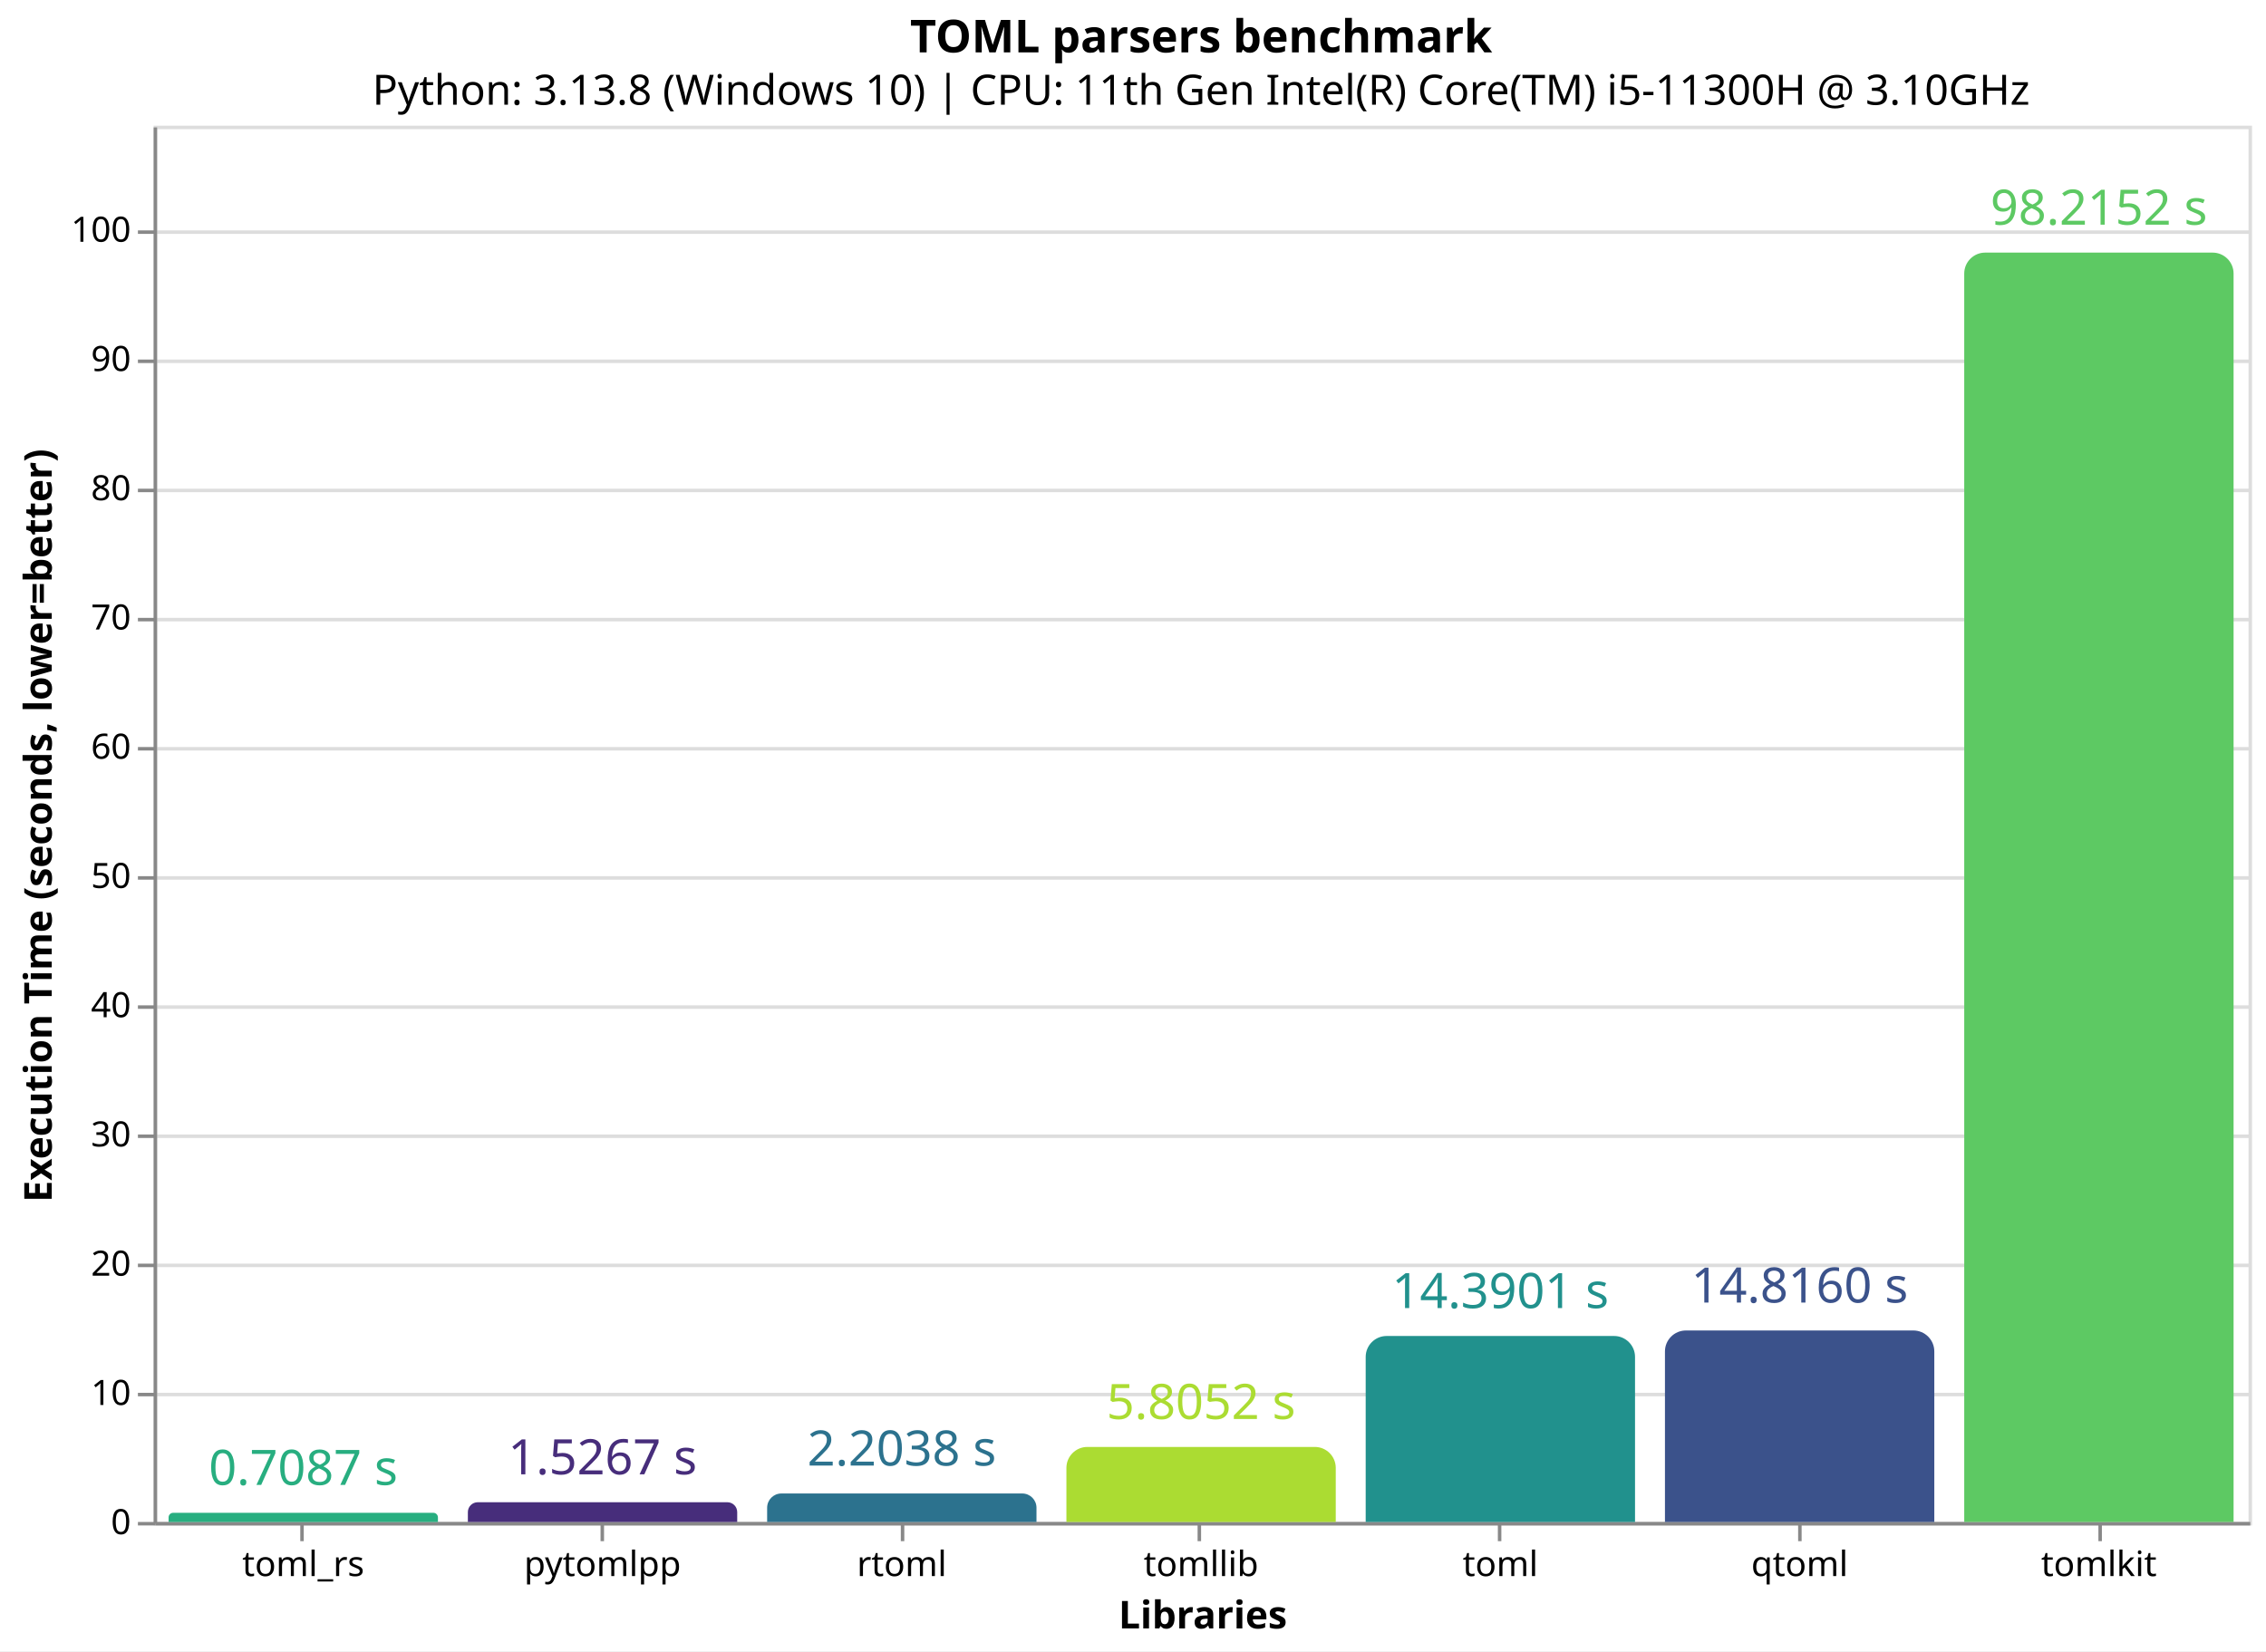
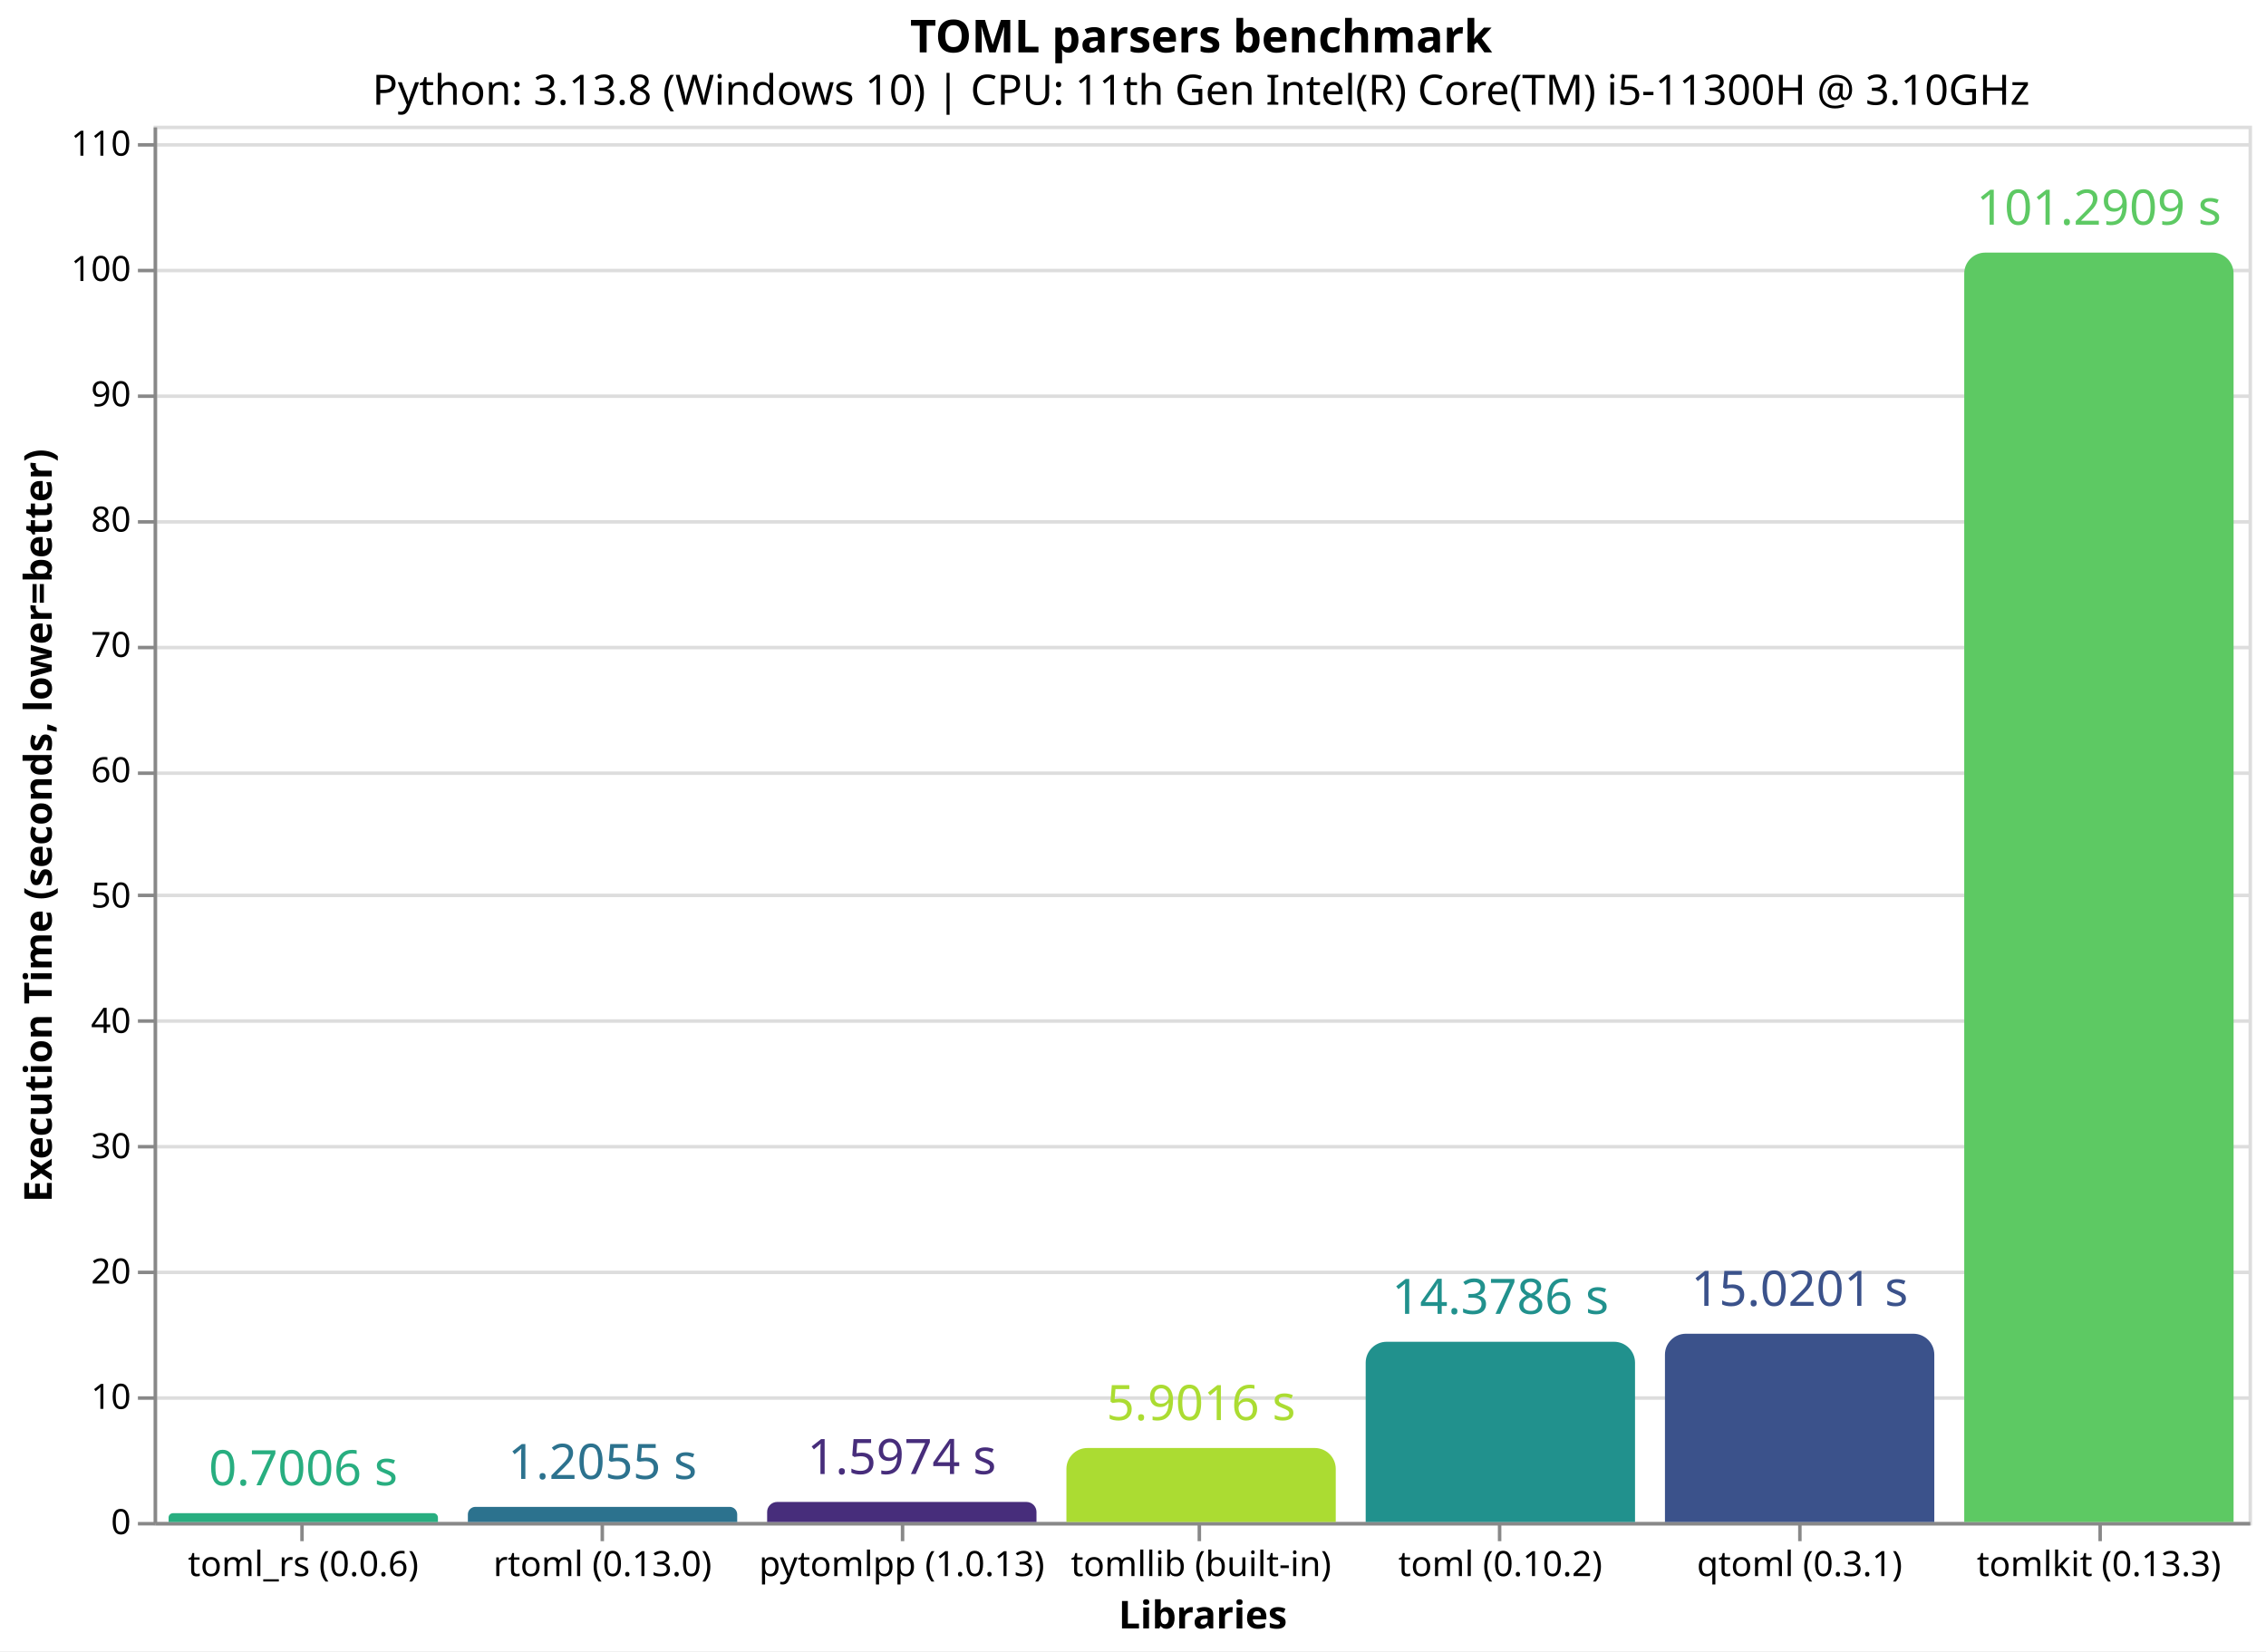
<svg xmlns="http://www.w3.org/2000/svg" version="1.1" class="marks" width="649" height="473" viewBox="0 0 649 473">
  <rect width="649" height="473" fill="white" />
  <g fill="none" stroke-miterlimit="10" transform="translate(44,36)">
    <g class="mark-group role-frame root" role="graphics-object" aria-roledescription="group mark container">
      <g transform="translate(0,0)">
        <path class="background" aria-hidden="true" d="M0.5,0.5h600v400h-600Z" stroke="#ddd" />
        <g>
          <g class="mark-group role-axis" aria-hidden="true">
            <g transform="translate(0.5,0.5)">
              <path class="background" aria-hidden="true" d="M0,0h0v0h0Z" pointer-events="none" />
              <g>
                <g class="mark-rule role-axis-grid" pointer-events="none">
                  <line transform="translate(0,400)" x2="600" y2="0" stroke="#ddd" stroke-width="1" opacity="1" />
-                   <line transform="translate(0,363)" x2="600" y2="0" stroke="#ddd" stroke-width="1" opacity="1" />
-                   <line transform="translate(0,326)" x2="600" y2="0" stroke="#ddd" stroke-width="1" opacity="1" />
-                   <line transform="translate(0,289)" x2="600" y2="0" stroke="#ddd" stroke-width="1" opacity="1" />
-                   <line transform="translate(0,252)" x2="600" y2="0" stroke="#ddd" stroke-width="1" opacity="1" />
-                   <line transform="translate(0,215)" x2="600" y2="0" stroke="#ddd" stroke-width="1" opacity="1" />
-                   <line transform="translate(0,178)" x2="600" y2="0" stroke="#ddd" stroke-width="1" opacity="1" />
-                   <line transform="translate(0,141)" x2="600" y2="0" stroke="#ddd" stroke-width="1" opacity="1" />
-                   <line transform="translate(0,104)" x2="600" y2="0" stroke="#ddd" stroke-width="1" opacity="1" />
-                   <line transform="translate(0,67)" x2="600" y2="0" stroke="#ddd" stroke-width="1" opacity="1" />
-                   <line transform="translate(0,30)" x2="600" y2="0" stroke="#ddd" stroke-width="1" opacity="1" />
-                 </g>
-               </g>
-               <path class="foreground" aria-hidden="true" d="" pointer-events="none" display="none" />
-             </g>
-           </g>
-           <g class="mark-group role-axis" role="graphics-symbol" aria-roledescription="axis" aria-label="X-axis titled 'Libraries' for a discrete scale with 7 values: toml_rs, pytomlpp, rtoml, tomllib, toml, qtoml, tomlkit">
+                   <line transform="translate(0,364)" x2="600" y2="0" stroke="#ddd" stroke-width="1" opacity="1" />
+                   <line transform="translate(0,328)" x2="600" y2="0" stroke="#ddd" stroke-width="1" opacity="1" />
+                   <line transform="translate(0,292)" x2="600" y2="0" stroke="#ddd" stroke-width="1" opacity="1" />
+                   <line transform="translate(0,256)" x2="600" y2="0" stroke="#ddd" stroke-width="1" opacity="1" />
+                   <line transform="translate(0,220)" x2="600" y2="0" stroke="#ddd" stroke-width="1" opacity="1" />
+                   <line transform="translate(0,185)" x2="600" y2="0" stroke="#ddd" stroke-width="1" opacity="1" />
+                   <line transform="translate(0,149)" x2="600" y2="0" stroke="#ddd" stroke-width="1" opacity="1" />
+                   <line transform="translate(0,113)" x2="600" y2="0" stroke="#ddd" stroke-width="1" opacity="1" />
+                   <line transform="translate(0,77)" x2="600" y2="0" stroke="#ddd" stroke-width="1" opacity="1" />
+                   <line transform="translate(0,41)" x2="600" y2="0" stroke="#ddd" stroke-width="1" opacity="1" />
+                   <line transform="translate(0,5)" x2="600" y2="0" stroke="#ddd" stroke-width="1" opacity="1" />
+                 </g>
+               </g>
+               <path class="foreground" aria-hidden="true" d="" pointer-events="none" display="none" />
+             </g>
+           </g>
+           <g class="mark-group role-axis" role="graphics-symbol" aria-roledescription="axis" aria-label="X-axis titled 'Libraries' for a discrete scale with 7 values: toml_rs (0.0.6), rtoml (0.13.0), pytomlpp (1.0.13), tomllib (built-in), toml (0.10.2), qtoml (0.3.1), tomlkit (0.13.3)">
            <g transform="translate(0.5,400.5)">
              <path class="background" aria-hidden="true" d="M0,0h0v0h0Z" pointer-events="none" />
              <g>
                <g class="mark-rule role-axis-tick" pointer-events="none">
                  <line transform="translate(42,0)" x2="0" y2="5" stroke="#888" stroke-width="1" opacity="1" />
                  <line transform="translate(128,0)" x2="0" y2="5" stroke="#888" stroke-width="1" opacity="1" />
                  <line transform="translate(214,0)" x2="0" y2="5" stroke="#888" stroke-width="1" opacity="1" />
                  <line transform="translate(299,0)" x2="0" y2="5" stroke="#888" stroke-width="1" opacity="1" />
                  <line transform="translate(385,0)" x2="0" y2="5" stroke="#888" stroke-width="1" opacity="1" />
                  <line transform="translate(471,0)" x2="0" y2="5" stroke="#888" stroke-width="1" opacity="1" />
                  <line transform="translate(557,0)" x2="0" y2="5" stroke="#888" stroke-width="1" opacity="1" />
                </g>
                <g class="mark-text role-axis-label" pointer-events="none">
-                   <text text-anchor="middle" transform="translate(42.35714,15)" font-family="sans-serif" font-size="10px" fill="#000" opacity="1">toml_rs</text>
-                   <text text-anchor="middle" transform="translate(128.0714,15)" font-family="sans-serif" font-size="10px" fill="#000" opacity="1">pytomlpp</text>
-                   <text text-anchor="middle" transform="translate(213.7857,15)" font-family="sans-serif" font-size="10px" fill="#000" opacity="1">rtoml</text>
-                   <text text-anchor="middle" transform="translate(299.5,15)" font-family="sans-serif" font-size="10px" fill="#000" opacity="1">tomllib</text>
-                   <text text-anchor="middle" transform="translate(385.2143,15)" font-family="sans-serif" font-size="10px" fill="#000" opacity="1">toml</text>
-                   <text text-anchor="middle" transform="translate(470.9286,15)" font-family="sans-serif" font-size="10px" fill="#000" opacity="1">qtoml</text>
-                   <text text-anchor="middle" transform="translate(556.6429,15)" font-family="sans-serif" font-size="10px" fill="#000" opacity="1">tomlkit</text>
+                   <text text-anchor="middle" transform="translate(42.35714,15)" font-family="sans-serif" font-size="10px" fill="#000" opacity="1">toml_rs (0.0.6)</text>
+                   <text text-anchor="middle" transform="translate(128.0714,15)" font-family="sans-serif" font-size="10px" fill="#000" opacity="1">rtoml (0.13.0)</text>
+                   <text text-anchor="middle" transform="translate(213.7857,15)" font-family="sans-serif" font-size="10px" fill="#000" opacity="1">pytomlpp (1.0.13)</text>
+                   <text text-anchor="middle" transform="translate(299.5,15)" font-family="sans-serif" font-size="10px" fill="#000" opacity="1">tomllib (built-in)</text>
+                   <text text-anchor="middle" transform="translate(385.2143,15)" font-family="sans-serif" font-size="10px" fill="#000" opacity="1">toml (0.10.2)</text>
+                   <text text-anchor="middle" transform="translate(470.9286,15)" font-family="sans-serif" font-size="10px" fill="#000" opacity="1">qtoml (0.3.1)</text>
+                   <text text-anchor="middle" transform="translate(556.6429,15)" font-family="sans-serif" font-size="10px" fill="#000" opacity="1">tomlkit (0.13.3)</text>
                </g>
                <g class="mark-rule role-axis-domain" pointer-events="none">
                  <line transform="translate(0,0)" x2="600" y2="0" stroke="#888" stroke-width="1" opacity="1" />
                </g>
                <g class="mark-text role-axis-title" pointer-events="none">
                  <text text-anchor="middle" transform="translate(300,30)" font-family="sans-serif" font-size="11px" font-weight="bold" fill="#000" opacity="1">Libraries</text>
                </g>
              </g>
              <path class="foreground" aria-hidden="true" d="" pointer-events="none" display="none" />
            </g>
          </g>
-           <g class="mark-group role-axis" role="graphics-symbol" aria-roledescription="axis" aria-label="Y-axis titled 'Execution Time (seconds, lower=better)' for a linear scale with values from 0 to 108">
+           <g class="mark-group role-axis" role="graphics-symbol" aria-roledescription="axis" aria-label="Y-axis titled 'Execution Time (seconds, lower=better)' for a linear scale with values from 0 to 111">
            <g transform="translate(0.5,0.5)">
              <path class="background" aria-hidden="true" d="M0,0h0v0h0Z" pointer-events="none" />
              <g>
                <g class="mark-rule role-axis-tick" pointer-events="none">
                  <line transform="translate(0,400)" x2="-5" y2="0" stroke="#888" stroke-width="1" opacity="1" />
-                   <line transform="translate(0,363)" x2="-5" y2="0" stroke="#888" stroke-width="1" opacity="1" />
-                   <line transform="translate(0,326)" x2="-5" y2="0" stroke="#888" stroke-width="1" opacity="1" />
-                   <line transform="translate(0,289)" x2="-5" y2="0" stroke="#888" stroke-width="1" opacity="1" />
-                   <line transform="translate(0,252)" x2="-5" y2="0" stroke="#888" stroke-width="1" opacity="1" />
-                   <line transform="translate(0,215)" x2="-5" y2="0" stroke="#888" stroke-width="1" opacity="1" />
-                   <line transform="translate(0,178)" x2="-5" y2="0" stroke="#888" stroke-width="1" opacity="1" />
-                   <line transform="translate(0,141)" x2="-5" y2="0" stroke="#888" stroke-width="1" opacity="1" />
-                   <line transform="translate(0,104)" x2="-5" y2="0" stroke="#888" stroke-width="1" opacity="1" />
-                   <line transform="translate(0,67)" x2="-5" y2="0" stroke="#888" stroke-width="1" opacity="1" />
-                   <line transform="translate(0,30)" x2="-5" y2="0" stroke="#888" stroke-width="1" opacity="1" />
+                   <line transform="translate(0,364)" x2="-5" y2="0" stroke="#888" stroke-width="1" opacity="1" />
+                   <line transform="translate(0,328)" x2="-5" y2="0" stroke="#888" stroke-width="1" opacity="1" />
+                   <line transform="translate(0,292)" x2="-5" y2="0" stroke="#888" stroke-width="1" opacity="1" />
+                   <line transform="translate(0,256)" x2="-5" y2="0" stroke="#888" stroke-width="1" opacity="1" />
+                   <line transform="translate(0,220)" x2="-5" y2="0" stroke="#888" stroke-width="1" opacity="1" />
+                   <line transform="translate(0,185)" x2="-5" y2="0" stroke="#888" stroke-width="1" opacity="1" />
+                   <line transform="translate(0,149)" x2="-5" y2="0" stroke="#888" stroke-width="1" opacity="1" />
+                   <line transform="translate(0,113)" x2="-5" y2="0" stroke="#888" stroke-width="1" opacity="1" />
+                   <line transform="translate(0,77)" x2="-5" y2="0" stroke="#888" stroke-width="1" opacity="1" />
+                   <line transform="translate(0,41)" x2="-5" y2="0" stroke="#888" stroke-width="1" opacity="1" />
+                   <line transform="translate(0,5)" x2="-5" y2="0" stroke="#888" stroke-width="1" opacity="1" />
                </g>
                <g class="mark-text role-axis-label" pointer-events="none">
                  <text text-anchor="end" transform="translate(-7,403)" font-family="sans-serif" font-size="10px" fill="#000" opacity="1">0</text>
-                   <text text-anchor="end" transform="translate(-7,365.9755)" font-family="sans-serif" font-size="10px" fill="#000" opacity="1">10</text>
-                   <text text-anchor="end" transform="translate(-7,328.9511)" font-family="sans-serif" font-size="10px" fill="#000" opacity="1">20</text>
-                   <text text-anchor="end" transform="translate(-7,291.9266)" font-family="sans-serif" font-size="10px" fill="#000" opacity="1">30</text>
-                   <text text-anchor="end" transform="translate(-7,254.9022)" font-family="sans-serif" font-size="10px" fill="#000" opacity="1">40</text>
-                   <text text-anchor="end" transform="translate(-7,217.8777)" font-family="sans-serif" font-size="10px" fill="#000" opacity="1">50</text>
-                   <text text-anchor="end" transform="translate(-7,180.8532)" font-family="sans-serif" font-size="10px" fill="#000" opacity="1">60</text>
-                   <text text-anchor="end" transform="translate(-7,143.8288)" font-family="sans-serif" font-size="10px" fill="#000" opacity="1">70</text>
-                   <text text-anchor="end" transform="translate(-7,106.8043)" font-family="sans-serif" font-size="10px" fill="#000" opacity="1">80</text>
-                   <text text-anchor="end" transform="translate(-7,69.77985)" font-family="sans-serif" font-size="10px" fill="#000" opacity="1">90</text>
-                   <text text-anchor="end" transform="translate(-7,32.75539)" font-family="sans-serif" font-size="10px" fill="#000" opacity="1">100</text>
+                   <text text-anchor="end" transform="translate(-7,367.0998)" font-family="sans-serif" font-size="10px" fill="#000" opacity="1">10</text>
+                   <text text-anchor="end" transform="translate(-7,331.1996)" font-family="sans-serif" font-size="10px" fill="#000" opacity="1">20</text>
+                   <text text-anchor="end" transform="translate(-7,295.2994)" font-family="sans-serif" font-size="10px" fill="#000" opacity="1">30</text>
+                   <text text-anchor="end" transform="translate(-7,259.3993)" font-family="sans-serif" font-size="10px" fill="#000" opacity="1">40</text>
+                   <text text-anchor="end" transform="translate(-7,223.4991)" font-family="sans-serif" font-size="10px" fill="#000" opacity="1">50</text>
+                   <text text-anchor="end" transform="translate(-7,187.5989)" font-family="sans-serif" font-size="10px" fill="#000" opacity="1">60</text>
+                   <text text-anchor="end" transform="translate(-7,151.6987)" font-family="sans-serif" font-size="10px" fill="#000" opacity="1">70</text>
+                   <text text-anchor="end" transform="translate(-7,115.7985)" font-family="sans-serif" font-size="10px" fill="#000" opacity="1">80</text>
+                   <text text-anchor="end" transform="translate(-7,79.89833)" font-family="sans-serif" font-size="10px" fill="#000" opacity="1">90</text>
+                   <text text-anchor="end" transform="translate(-7,43.99815)" font-family="sans-serif" font-size="10px" fill="#000" opacity="1">100</text>
+                   <text text-anchor="end" transform="translate(-7,8.097963)" font-family="sans-serif" font-size="10px" fill="#000" opacity="1">110</text>
                </g>
                <g class="mark-rule role-axis-domain" pointer-events="none">
                  <line transform="translate(0,400)" x2="0" y2="-400" stroke="#888" stroke-width="1" opacity="1" />
                </g>
                <g class="mark-text role-axis-title" pointer-events="none">
                  <text text-anchor="middle" transform="translate(-27.68457,200) rotate(-90) translate(0,-2)" font-family="sans-serif" font-size="11px" font-weight="bold" fill="#000" opacity="1">Execution Time (seconds, lower=better)</text>
                </g>
              </g>
              <path class="foreground" aria-hidden="true" d="" pointer-events="none" display="none" />
            </g>
          </g>
          <g class="mark-group role-scope" role="graphics-object" aria-roledescription="group mark container">
-             <g transform="translate(4.285714,397.3761)">
-               <path class="background" aria-hidden="true" d="M1.312,0L75.831,0C76.555,0,77.143,0.588,77.143,1.312L77.143,2.624C77.143,2.624,77.143,2.624,77.143,2.624L0,2.624C0,2.624,0,2.624,0,2.624L0,1.312C0,0.588,0.588,0,1.312,0Z" />
+             <g transform="translate(4.285714,397.4849)">
+               <path class="background" aria-hidden="true" d="M1.258,0L75.885,0C76.579,0,77.143,0.563,77.143,1.258L77.143,2.515C77.143,2.515,77.143,2.515,77.143,2.515L0,2.515C0,2.515,0,2.515,0,2.515L0,1.258C0,0.563,0.563,0,1.258,0Z" />
              <g clip-path="url(#clip1)">
                <g class="mark-group role-scope" role="graphics-object" aria-roledescription="group mark container">
-                   <g transform="translate(0,-397.3761)">
-                     <path class="background" aria-hidden="true" d="M0,0h77.143v0h-77.143Z" />
-                     <g>
-                       <g class="mark-rect role-mark layer_0_marks" role="graphics-object" aria-roledescription="rect mark container">
-                         <path aria-label="Libraries: toml_rs; Execution Time (seconds, lower=better): 0.7086915; parser: toml_rs; Execution Time (s): 0.7087" role="graphics-symbol" aria-roledescription="bar" d="M0,397.376h77.143v2.624h-77.143Z" fill="rgb(40, 174, 128)" />
-                       </g>
-                     </g>
-                     <path class="foreground" aria-hidden="true" d="" display="none" />
-                   </g>
-                 </g>
-               </g>
-               <path class="foreground" aria-hidden="true" d="" display="none" />
-             </g>
-             <g transform="translate(90,394.3473)">
-               <path class="background" aria-hidden="true" d="M2.826,0L74.317,0C75.876,0,77.143,1.266,77.143,2.826L77.143,5.653C77.143,5.653,77.143,5.653,77.143,5.653L0,5.653C0,5.653,0,5.653,0,5.653L0,2.826C0,1.266,1.266,0,2.826,0Z" />
+                   <g transform="translate(0,-397.4849)">
+                     <path class="background" aria-hidden="true" d="M0,0h77.143v0h-77.143Z" />
+                     <g>
+                       <g class="mark-rect role-mark layer_0_marks" role="graphics-object" aria-roledescription="rect mark container">
+                         <path aria-label="Libraries: toml_rs (0.0.6); Execution Time (seconds, lower=better): 0.7005775; parser: toml_rs (0.0.6); Execution Time (s): 0.7006" role="graphics-symbol" aria-roledescription="bar" d="M0,397.485h77.143v2.515h-77.143Z" fill="rgb(40, 174, 128)" />
+                       </g>
+                     </g>
+                     <path class="foreground" aria-hidden="true" d="" display="none" />
+                   </g>
+                 </g>
+               </g>
+               <path class="foreground" aria-hidden="true" d="" display="none" />
+             </g>
+             <g transform="translate(90,395.6722)">
+               <path class="background" aria-hidden="true" d="M2.164,0L74.979,0C76.173,0,77.143,0.97,77.143,2.164L77.143,4.328C77.143,4.328,77.143,4.328,77.143,4.328L0,4.328C0,4.328,0,4.328,0,4.328L0,2.164C0,0.97,0.97,0,2.164,0Z" />
              <g clip-path="url(#clip2)">
                <g class="mark-group role-scope" role="graphics-object" aria-roledescription="group mark container">
-                   <g transform="translate(0,-394.3473)">
-                     <path class="background" aria-hidden="true" d="M0,0h77.143v0h-77.143Z" />
-                     <g>
-                       <g class="mark-rect role-mark layer_0_marks" role="graphics-object" aria-roledescription="rect mark container">
-                         <path aria-label="Libraries: pytomlpp; Execution Time (seconds, lower=better): 1.5267339; parser: pytomlpp; Execution Time (s): 1.5267" role="graphics-symbol" aria-roledescription="bar" d="M0,394.347h77.143v5.653h-77.143Z" fill="rgb(71, 45, 123)" />
-                       </g>
-                     </g>
-                     <path class="foreground" aria-hidden="true" d="" display="none" />
-                   </g>
-                 </g>
-               </g>
-               <path class="foreground" aria-hidden="true" d="" display="none" />
-             </g>
-             <g transform="translate(175.7143,391.8405)">
-               <path class="background" aria-hidden="true" d="M4.08,0L73.063,0C75.315,0,77.143,1.828,77.143,4.08L77.143,8.16C77.143,8.16,77.143,8.16,77.143,8.16L0,8.16C0,8.16,0,8.16,0,8.16L0,4.08C0,1.828,1.828,0,4.08,0Z" />
+                   <g transform="translate(0,-395.6722)">
+                     <path class="background" aria-hidden="true" d="M0,0h77.143v0h-77.143Z" />
+                     <g>
+                       <g class="mark-rect role-mark layer_0_marks" role="graphics-object" aria-roledescription="rect mark container">
+                         <path aria-label="Libraries: rtoml (0.13.0); Execution Time (seconds, lower=better): 1.2055105; parser: rtoml (0.13.0); Execution Time (s): 1.2055" role="graphics-symbol" aria-roledescription="bar" d="M0,395.672h77.143v4.328h-77.143Z" fill="rgb(44, 114, 142)" />
+                       </g>
+                     </g>
+                     <path class="foreground" aria-hidden="true" d="" display="none" />
+                   </g>
+                 </g>
+               </g>
+               <path class="foreground" aria-hidden="true" d="" display="none" />
+             </g>
+             <g transform="translate(175.7143,394.2655)">
+               <path class="background" aria-hidden="true" d="M2.867,0L74.276,0C75.858,0,77.143,1.285,77.143,2.867L77.143,5.735C77.143,5.735,77.143,5.735,77.143,5.735L0,5.735C0,5.735,0,5.735,0,5.735L0,2.867C0,1.285,1.285,0,2.867,0Z" />
              <g clip-path="url(#clip3)">
                <g class="mark-group role-scope" role="graphics-object" aria-roledescription="group mark container">
-                   <g transform="translate(0,-391.8405)">
-                     <path class="background" aria-hidden="true" d="M0,0h77.143v0h-77.143Z" />
-                     <g>
-                       <g class="mark-rect role-mark layer_0_marks" role="graphics-object" aria-roledescription="rect mark container">
-                         <path aria-label="Libraries: rtoml; Execution Time (seconds, lower=better): 2.2038213; parser: rtoml; Execution Time (s): 2.2038" role="graphics-symbol" aria-roledescription="bar" d="M0,391.84h77.143v8.16h-77.143Z" fill="rgb(44, 114, 142)" />
-                       </g>
-                     </g>
-                     <path class="foreground" aria-hidden="true" d="" display="none" />
-                   </g>
-                 </g>
-               </g>
-               <path class="foreground" aria-hidden="true" d="" display="none" />
-             </g>
-             <g transform="translate(261.4286,378.5064)">
-               <path class="background" aria-hidden="true" d="M6,0L71.143,0C74.454,0,77.143,2.689,77.143,6L77.143,21.494C77.143,21.494,77.143,21.494,77.143,21.494L0,21.494C0,21.494,0,21.494,0,21.494L0,6C0,2.689,2.689,0,6,0Z" />
+                   <g transform="translate(0,-394.2655)">
+                     <path class="background" aria-hidden="true" d="M0,0h77.143v0h-77.143Z" />
+                     <g>
+                       <g class="mark-rect role-mark layer_0_marks" role="graphics-object" aria-roledescription="rect mark container">
+                         <path aria-label="Libraries: pytomlpp (1.0.13); Execution Time (seconds, lower=better): 1.5973587; parser: pytomlpp (1.0.13); Execution Time (s): 1.5974" role="graphics-symbol" aria-roledescription="bar" d="M0,394.265h77.143v5.735h-77.143Z" fill="rgb(71, 45, 123)" />
+                       </g>
+                     </g>
+                     <path class="foreground" aria-hidden="true" d="" display="none" />
+                   </g>
+                 </g>
+               </g>
+               <path class="foreground" aria-hidden="true" d="" display="none" />
+             </g>
+             <g transform="translate(261.4286,378.8131)">
+               <path class="background" aria-hidden="true" d="M6,0L71.143,0C74.454,0,77.143,2.689,77.143,6L77.143,21.187C77.143,21.187,77.143,21.187,77.143,21.187L0,21.187C0,21.187,0,21.187,0,21.187L0,6C0,2.689,2.689,0,6,0Z" />
              <g clip-path="url(#clip4)">
                <g class="mark-group role-scope" role="graphics-object" aria-roledescription="group mark container">
-                   <g transform="translate(0,-378.5064)">
-                     <path class="background" aria-hidden="true" d="M0,0h77.143v0h-77.143Z" />
-                     <g>
-                       <g class="mark-rect role-mark layer_0_marks" role="graphics-object" aria-roledescription="rect mark container">
-                         <path aria-label="Libraries: tomllib; Execution Time (seconds, lower=better): 5.8052453; parser: tomllib; Execution Time (s): 5.8052" role="graphics-symbol" aria-roledescription="bar" d="M0,378.506h77.143v21.494h-77.143Z" fill="rgb(171, 220, 50)" />
-                       </g>
-                     </g>
-                     <path class="foreground" aria-hidden="true" d="" display="none" />
-                   </g>
-                 </g>
-               </g>
-               <path class="foreground" aria-hidden="true" d="" display="none" />
-             </g>
-             <g transform="translate(347.1429,346.7216)">
-               <path class="background" aria-hidden="true" d="M6,0L71.143,0C74.454,0,77.143,2.689,77.143,6L77.143,53.278C77.143,53.278,77.143,53.278,77.143,53.278L0,53.278C0,53.278,0,53.278,0,53.278L0,6C0,2.689,2.689,0,6,0Z" />
+                   <g transform="translate(0,-378.8131)">
+                     <path class="background" aria-hidden="true" d="M0,0h77.143v0h-77.143Z" />
+                     <g>
+                       <g class="mark-rect role-mark layer_0_marks" role="graphics-object" aria-roledescription="rect mark container">
+                         <path aria-label="Libraries: tomllib (built-in); Execution Time (seconds, lower=better): 5.9016149; parser: tomllib (built-in); Execution Time (s): 5.9016" role="graphics-symbol" aria-roledescription="bar" d="M0,378.813h77.143v21.187h-77.143Z" fill="rgb(171, 220, 50)" />
+                       </g>
+                     </g>
+                     <path class="foreground" aria-hidden="true" d="" display="none" />
+                   </g>
+                 </g>
+               </g>
+               <path class="foreground" aria-hidden="true" d="" display="none" />
+             </g>
+             <g transform="translate(347.1429,348.3804)">
+               <path class="background" aria-hidden="true" d="M6,0L71.143,0C74.454,0,77.143,2.689,77.143,6L77.143,51.62C77.143,51.62,77.143,51.62,77.143,51.62L0,51.62C0,51.62,0,51.62,0,51.62L0,6C0,2.689,2.689,0,6,0Z" />
              <g clip-path="url(#clip5)">
                <g class="mark-group role-scope" role="graphics-object" aria-roledescription="group mark container">
-                   <g transform="translate(0,-346.7216)">
-                     <path class="background" aria-hidden="true" d="M0,0h77.143v0h-77.143Z" />
-                     <g>
-                       <g class="mark-rect role-mark layer_0_marks" role="graphics-object" aria-roledescription="rect mark container">
-                         <path aria-label="Libraries: toml; Execution Time (seconds, lower=better): 14.3900543; parser: toml; Execution Time (s): 14.3901" role="graphics-symbol" aria-roledescription="bar" d="M0,346.722h77.143v53.278h-77.143Z" fill="rgb(33, 145, 141)" />
-                       </g>
-                     </g>
-                     <path class="foreground" aria-hidden="true" d="" display="none" />
-                   </g>
-                 </g>
-               </g>
-               <path class="foreground" aria-hidden="true" d="" display="none" />
-             </g>
-             <g transform="translate(432.8571,345.1447)">
-               <path class="background" aria-hidden="true" d="M6,0L71.143,0C74.454,0,77.143,2.689,77.143,6L77.143,54.855C77.143,54.855,77.143,54.855,77.143,54.855L0,54.855C0,54.855,0,54.855,0,54.855L0,6C0,2.689,2.689,0,6,0Z" />
+                   <g transform="translate(0,-348.3804)">
+                     <path class="background" aria-hidden="true" d="M0,0h77.143v0h-77.143Z" />
+                     <g>
+                       <g class="mark-rect role-mark layer_0_marks" role="graphics-object" aria-roledescription="rect mark container">
+                         <path aria-label="Libraries: toml (0.10.2); Execution Time (seconds, lower=better): 14.3786412; parser: toml (0.10.2); Execution Time (s): 14.3786" role="graphics-symbol" aria-roledescription="bar" d="M0,348.38h77.143v51.62h-77.143Z" fill="rgb(33, 145, 141)" />
+                       </g>
+                     </g>
+                     <path class="foreground" aria-hidden="true" d="" display="none" />
+                   </g>
+                 </g>
+               </g>
+               <path class="foreground" aria-hidden="true" d="" display="none" />
+             </g>
+             <g transform="translate(432.8571,346.0774)">
+               <path class="background" aria-hidden="true" d="M6,0L71.143,0C74.454,0,77.143,2.689,77.143,6L77.143,53.923C77.143,53.923,77.143,53.923,77.143,53.923L0,53.923C0,53.923,0,53.923,0,53.923L0,6C0,2.689,2.689,0,6,0Z" />
              <g clip-path="url(#clip6)">
                <g class="mark-group role-scope" role="graphics-object" aria-roledescription="group mark container">
-                   <g transform="translate(0,-345.1447)">
-                     <path class="background" aria-hidden="true" d="M0,0h77.143v0h-77.143Z" />
-                     <g>
-                       <g class="mark-rect role-mark layer_0_marks" role="graphics-object" aria-roledescription="rect mark container">
-                         <path aria-label="Libraries: qtoml; Execution Time (seconds, lower=better): 14.8159661; parser: qtoml; Execution Time (s): 14.8160" role="graphics-symbol" aria-roledescription="bar" d="M0,345.145h77.143v54.855h-77.143Z" fill="rgb(59, 82, 139)" />
+                   <g transform="translate(0,-346.0774)">
+                     <path class="background" aria-hidden="true" d="M0,0h77.143v0h-77.143Z" />
+                     <g>
+                       <g class="mark-rect role-mark layer_0_marks" role="graphics-object" aria-roledescription="rect mark container">
+                         <path aria-label="Libraries: qtoml (0.3.1); Execution Time (seconds, lower=better): 15.0201457; parser: qtoml (0.3.1); Execution Time (s): 15.0201" role="graphics-symbol" aria-roledescription="bar" d="M0,346.077h77.143v53.923h-77.143Z" fill="rgb(59, 82, 139)" />
                      </g>
                    </g>
                    <path class="foreground" aria-hidden="true" d="" display="none" />
                  </g>
                </g>
              </g>
              <path class="foreground" aria-hidden="true" d="" display="none" />
            </g>
            <g transform="translate(518.5714,36.36364)">
              <path class="background" aria-hidden="true" d="M6,0L71.143,0C74.454,0,77.143,2.689,77.143,6L77.143,363.636C77.143,363.636,77.143,363.636,77.143,363.636L0,363.636C0,363.636,0,363.636,0,363.636L0,6C0,2.689,2.689,0,6,0Z" />
              <g clip-path="url(#clip7)">
                <g class="mark-group role-scope" role="graphics-object" aria-roledescription="group mark container">
                  <g transform="translate(0,-36.36364)">
                    <path class="background" aria-hidden="true" d="M0,0h77.143v0h-77.143Z" />
                    <g>
                      <g class="mark-rect role-mark layer_0_marks" role="graphics-object" aria-roledescription="rect mark container">
-                         <path aria-label="Libraries: tomlkit; Execution Time (seconds, lower=better): 98.2151665; parser: tomlkit; Execution Time (s): 98.2152" role="graphics-symbol" aria-roledescription="bar" d="M0,36.364h77.143v363.636h-77.143Z" fill="rgb(93, 201, 99)" />
+                         <path aria-label="Libraries: tomlkit (0.13.3); Execution Time (seconds, lower=better): 101.2909438; parser: tomlkit (0.13.3); Execution Time (s): 101.2909" role="graphics-symbol" aria-roledescription="bar" d="M0,36.364h77.143v363.636h-77.143Z" fill="rgb(93, 201, 99)" />
                      </g>
                    </g>
                    <path class="foreground" aria-hidden="true" d="" display="none" />
                  </g>
                </g>
              </g>
              <path class="foreground" aria-hidden="true" d="" display="none" />
            </g>
          </g>
          <g class="mark-text role-mark layer_1_marks" role="graphics-object" aria-roledescription="text mark container">
-             <text aria-label="Libraries: toml_rs; Execution Time (seconds, lower=better): 0.7086915; parser: toml_rs; label: 0.7087 s; Execution Time (s): 0.7087" role="graphics-symbol" aria-roledescription="text mark" text-anchor="middle" transform="translate(42.85714,389.3761)" font-family="sans-serif" font-size="14px" fill="rgb(40, 174, 128)">0.7087 s</text>
-             <text aria-label="Libraries: pytomlpp; Execution Time (seconds, lower=better): 1.5267339; parser: pytomlpp; label: 1.5267 s; Execution Time (s): 1.5267" role="graphics-symbol" aria-roledescription="text mark" text-anchor="middle" transform="translate(128.5714,386.3473)" font-family="sans-serif" font-size="14px" fill="rgb(71, 45, 123)">1.5267 s</text>
-             <text aria-label="Libraries: rtoml; Execution Time (seconds, lower=better): 2.2038213; parser: rtoml; label: 2.2038 s; Execution Time (s): 2.2038" role="graphics-symbol" aria-roledescription="text mark" text-anchor="middle" transform="translate(214.2857,383.8405)" font-family="sans-serif" font-size="14px" fill="rgb(44, 114, 142)">2.2038 s</text>
-             <text aria-label="Libraries: tomllib; Execution Time (seconds, lower=better): 5.8052453; parser: tomllib; label: 5.8052 s; Execution Time (s): 5.8052" role="graphics-symbol" aria-roledescription="text mark" text-anchor="middle" transform="translate(300,370.5064)" font-family="sans-serif" font-size="14px" fill="rgb(171, 220, 50)">5.8052 s</text>
-             <text aria-label="Libraries: toml; Execution Time (seconds, lower=better): 14.3900543; parser: toml; label: 14.3901 s; Execution Time (s): 14.3901" role="graphics-symbol" aria-roledescription="text mark" text-anchor="middle" transform="translate(385.7143,338.7216)" font-family="sans-serif" font-size="14px" fill="rgb(33, 145, 141)">14.3901 s</text>
-             <text aria-label="Libraries: qtoml; Execution Time (seconds, lower=better): 14.8159661; parser: qtoml; label: 14.8160 s; Execution Time (s): 14.8160" role="graphics-symbol" aria-roledescription="text mark" text-anchor="middle" transform="translate(471.4286,337.1447)" font-family="sans-serif" font-size="14px" fill="rgb(59, 82, 139)">14.8160 s</text>
-             <text aria-label="Libraries: tomlkit; Execution Time (seconds, lower=better): 98.2151665; parser: tomlkit; label: 98.2152 s; Execution Time (s): 98.2152" role="graphics-symbol" aria-roledescription="text mark" text-anchor="middle" transform="translate(557.1429,28.36364)" font-family="sans-serif" font-size="14px" fill="rgb(93, 201, 99)">98.2152 s</text>
+             <text aria-label="Libraries: toml_rs (0.0.6); Execution Time (seconds, lower=better): 0.7005775; parser: toml_rs (0.0.6); label: 0.7006 s; Execution Time (s): 0.7006" role="graphics-symbol" aria-roledescription="text mark" text-anchor="middle" transform="translate(42.85714,389.4849)" font-family="sans-serif" font-size="14px" fill="rgb(40, 174, 128)">0.7006 s</text>
+             <text aria-label="Libraries: rtoml (0.13.0); Execution Time (seconds, lower=better): 1.2055105; parser: rtoml (0.13.0); label: 1.2055 s; Execution Time (s): 1.2055" role="graphics-symbol" aria-roledescription="text mark" text-anchor="middle" transform="translate(128.5714,387.6722)" font-family="sans-serif" font-size="14px" fill="rgb(44, 114, 142)">1.2055 s</text>
+             <text aria-label="Libraries: pytomlpp (1.0.13); Execution Time (seconds, lower=better): 1.5973587; parser: pytomlpp (1.0.13); label: 1.5974 s; Execution Time (s): 1.5974" role="graphics-symbol" aria-roledescription="text mark" text-anchor="middle" transform="translate(214.2857,386.2655)" font-family="sans-serif" font-size="14px" fill="rgb(71, 45, 123)">1.5974 s</text>
+             <text aria-label="Libraries: tomllib (built-in); Execution Time (seconds, lower=better): 5.9016149; parser: tomllib (built-in); label: 5.9016 s; Execution Time (s): 5.9016" role="graphics-symbol" aria-roledescription="text mark" text-anchor="middle" transform="translate(300,370.8131)" font-family="sans-serif" font-size="14px" fill="rgb(171, 220, 50)">5.9016 s</text>
+             <text aria-label="Libraries: toml (0.10.2); Execution Time (seconds, lower=better): 14.3786412; parser: toml (0.10.2); label: 14.3786 s; Execution Time (s): 14.3786" role="graphics-symbol" aria-roledescription="text mark" text-anchor="middle" transform="translate(385.7143,340.3804)" font-family="sans-serif" font-size="14px" fill="rgb(33, 145, 141)">14.3786 s</text>
+             <text aria-label="Libraries: qtoml (0.3.1); Execution Time (seconds, lower=better): 15.0201457; parser: qtoml (0.3.1); label: 15.0201 s; Execution Time (s): 15.0201" role="graphics-symbol" aria-roledescription="text mark" text-anchor="middle" transform="translate(471.4286,338.0774)" font-family="sans-serif" font-size="14px" fill="rgb(59, 82, 139)">15.0201 s</text>
+             <text aria-label="Libraries: tomlkit (0.13.3); Execution Time (seconds, lower=better): 101.2909438; parser: tomlkit (0.13.3); label: 101.2909 s; Execution Time (s): 101.2909" role="graphics-symbol" aria-roledescription="text mark" text-anchor="middle" transform="translate(557.1429,28.36364)" font-family="sans-serif" font-size="14px" fill="rgb(93, 201, 99)">101.2909 s</text>
          </g>
          <g class="mark-group role-title">
            <g transform="translate(300,-31)">
              <path class="background" aria-hidden="true" d="M0,0h0v0h0Z" pointer-events="none" />
              <g>
                <g class="mark-text role-title-text" role="graphics-symbol" aria-roledescription="title" aria-label="Title text 'TOML parsers benchmark'" pointer-events="none">
                  <text text-anchor="middle" transform="translate(0,10)" font-family="sans-serif" font-size="13px" font-weight="bold" fill="#000" opacity="1">TOML parsers benchmark</text>
                </g>
                <g class="mark-text role-title-subtitle" role="graphics-symbol" aria-roledescription="subtitle" aria-label="Subtitle text 'Python: 3.13.8 (Windows 10) | CPU: 11th Gen Intel(R) Core(TM) i5-11300H @ 3.10GHz'" pointer-events="none">
                  <text text-anchor="middle" transform="translate(0,25)" font-family="sans-serif" font-size="12px" fill="#000" opacity="1">Python: 3.13.8 (Windows 10) | CPU: 11th Gen Intel(R) Core(TM) i5-11300H @ 3.10GHz</text>
                </g>
              </g>
              <path class="foreground" aria-hidden="true" d="" pointer-events="none" display="none" />
            </g>
          </g>
        </g>
        <path class="foreground" aria-hidden="true" d="" display="none" />
      </g>
    </g>
  </g>
  <defs>
    <clipPath id="clip1">
-       <path d="M1.312,0L75.831,0C76.555,0,77.143,0.588,77.143,1.312L77.143,2.624C77.143,2.624,77.143,2.624,77.143,2.624L0,2.624C0,2.624,0,2.624,0,2.624L0,1.312C0,0.588,0.588,0,1.312,0Z" />
+       <path d="M1.258,0L75.885,0C76.579,0,77.143,0.563,77.143,1.258L77.143,2.515C77.143,2.515,77.143,2.515,77.143,2.515L0,2.515C0,2.515,0,2.515,0,2.515L0,1.258C0,0.563,0.563,0,1.258,0Z" />
    </clipPath>
    <clipPath id="clip2">
-       <path d="M2.826,0L74.317,0C75.876,0,77.143,1.266,77.143,2.826L77.143,5.653C77.143,5.653,77.143,5.653,77.143,5.653L0,5.653C0,5.653,0,5.653,0,5.653L0,2.826C0,1.266,1.266,0,2.826,0Z" />
+       <path d="M2.164,0L74.979,0C76.173,0,77.143,0.97,77.143,2.164L77.143,4.328C77.143,4.328,77.143,4.328,77.143,4.328L0,4.328C0,4.328,0,4.328,0,4.328L0,2.164C0,0.97,0.97,0,2.164,0Z" />
    </clipPath>
    <clipPath id="clip3">
-       <path d="M4.08,0L73.063,0C75.315,0,77.143,1.828,77.143,4.08L77.143,8.16C77.143,8.16,77.143,8.16,77.143,8.16L0,8.16C0,8.16,0,8.16,0,8.16L0,4.08C0,1.828,1.828,0,4.08,0Z" />
+       <path d="M2.867,0L74.276,0C75.858,0,77.143,1.285,77.143,2.867L77.143,5.735C77.143,5.735,77.143,5.735,77.143,5.735L0,5.735C0,5.735,0,5.735,0,5.735L0,2.867C0,1.285,1.285,0,2.867,0Z" />
    </clipPath>
    <clipPath id="clip4">
-       <path d="M6,0L71.143,0C74.454,0,77.143,2.689,77.143,6L77.143,21.494C77.143,21.494,77.143,21.494,77.143,21.494L0,21.494C0,21.494,0,21.494,0,21.494L0,6C0,2.689,2.689,0,6,0Z" />
+       <path d="M6,0L71.143,0C74.454,0,77.143,2.689,77.143,6L77.143,21.187C77.143,21.187,77.143,21.187,77.143,21.187L0,21.187C0,21.187,0,21.187,0,21.187L0,6C0,2.689,2.689,0,6,0Z" />
    </clipPath>
    <clipPath id="clip5">
-       <path d="M6,0L71.143,0C74.454,0,77.143,2.689,77.143,6L77.143,53.278C77.143,53.278,77.143,53.278,77.143,53.278L0,53.278C0,53.278,0,53.278,0,53.278L0,6C0,2.689,2.689,0,6,0Z" />
+       <path d="M6,0L71.143,0C74.454,0,77.143,2.689,77.143,6L77.143,51.62C77.143,51.62,77.143,51.62,77.143,51.62L0,51.62C0,51.62,0,51.62,0,51.62L0,6C0,2.689,2.689,0,6,0Z" />
    </clipPath>
    <clipPath id="clip6">
-       <path d="M6,0L71.143,0C74.454,0,77.143,2.689,77.143,6L77.143,54.855C77.143,54.855,77.143,54.855,77.143,54.855L0,54.855C0,54.855,0,54.855,0,54.855L0,6C0,2.689,2.689,0,6,0Z" />
+       <path d="M6,0L71.143,0C74.454,0,77.143,2.689,77.143,6L77.143,53.923C77.143,53.923,77.143,53.923,77.143,53.923L0,53.923C0,53.923,0,53.923,0,53.923L0,6C0,2.689,2.689,0,6,0Z" />
    </clipPath>
    <clipPath id="clip7">
      <path d="M6,0L71.143,0C74.454,0,77.143,2.689,77.143,6L77.143,363.636C77.143,363.636,77.143,363.636,77.143,363.636L0,363.636C0,363.636,0,363.636,0,363.636L0,6C0,2.689,2.689,0,6,0Z" />
    </clipPath>
  </defs>
</svg>
